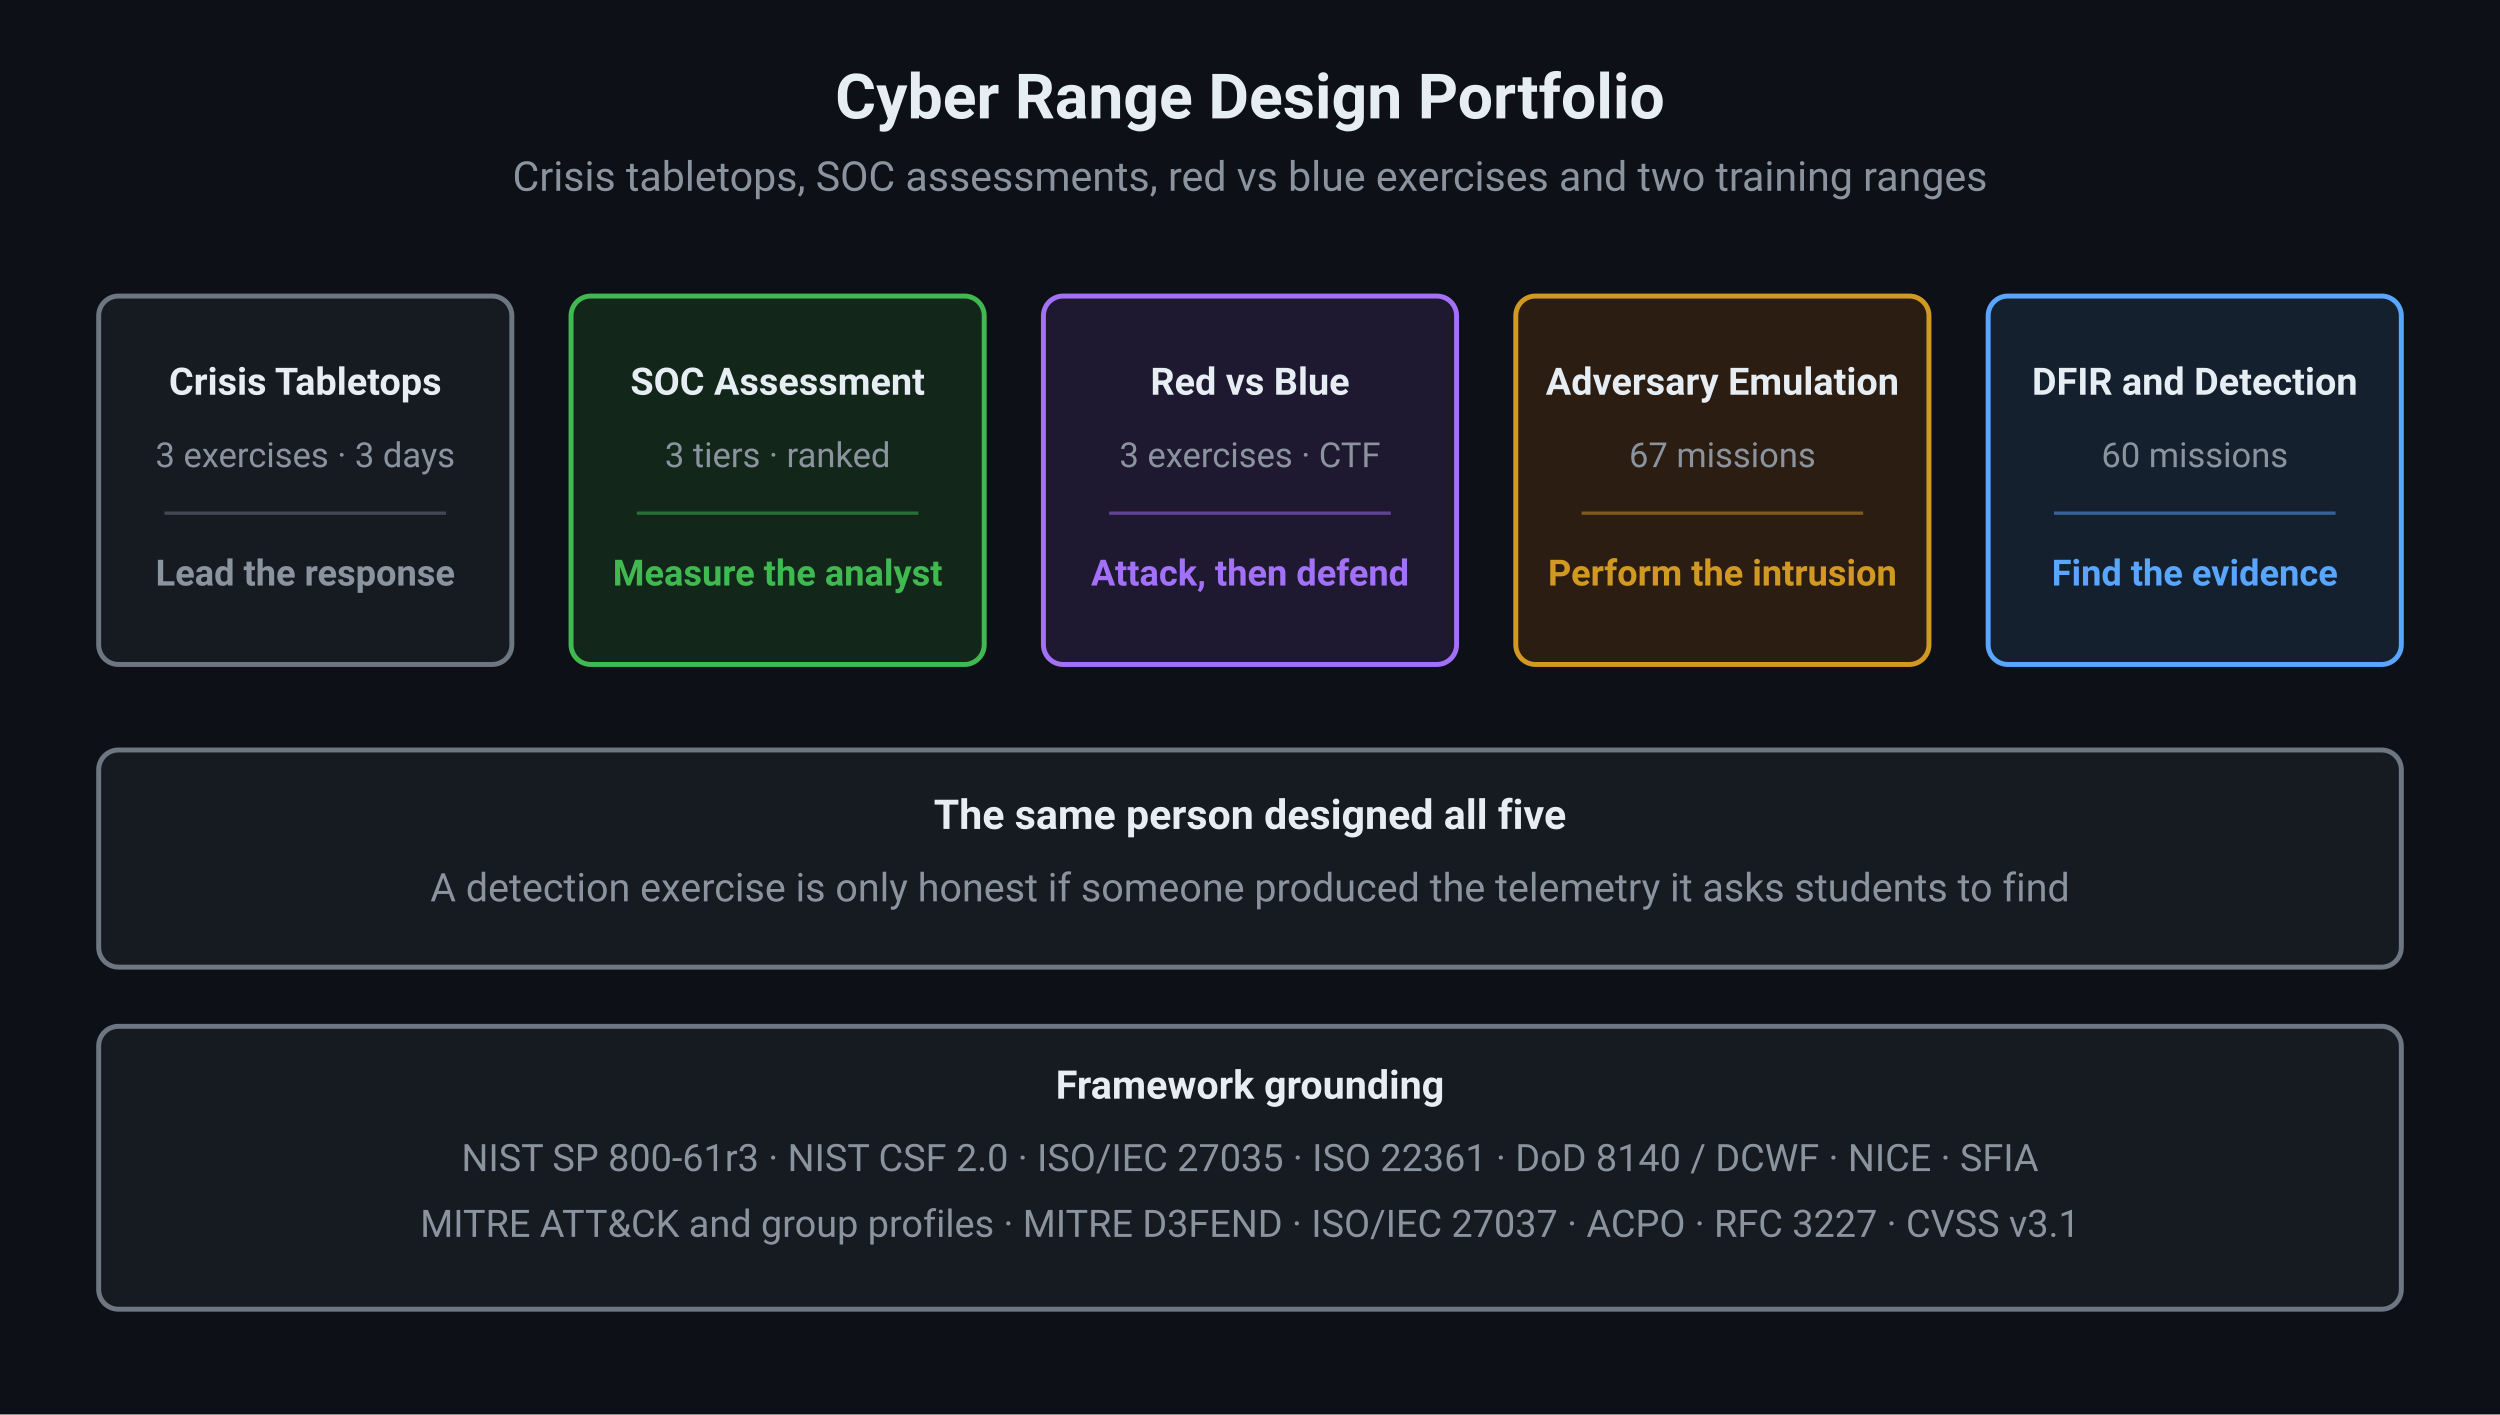
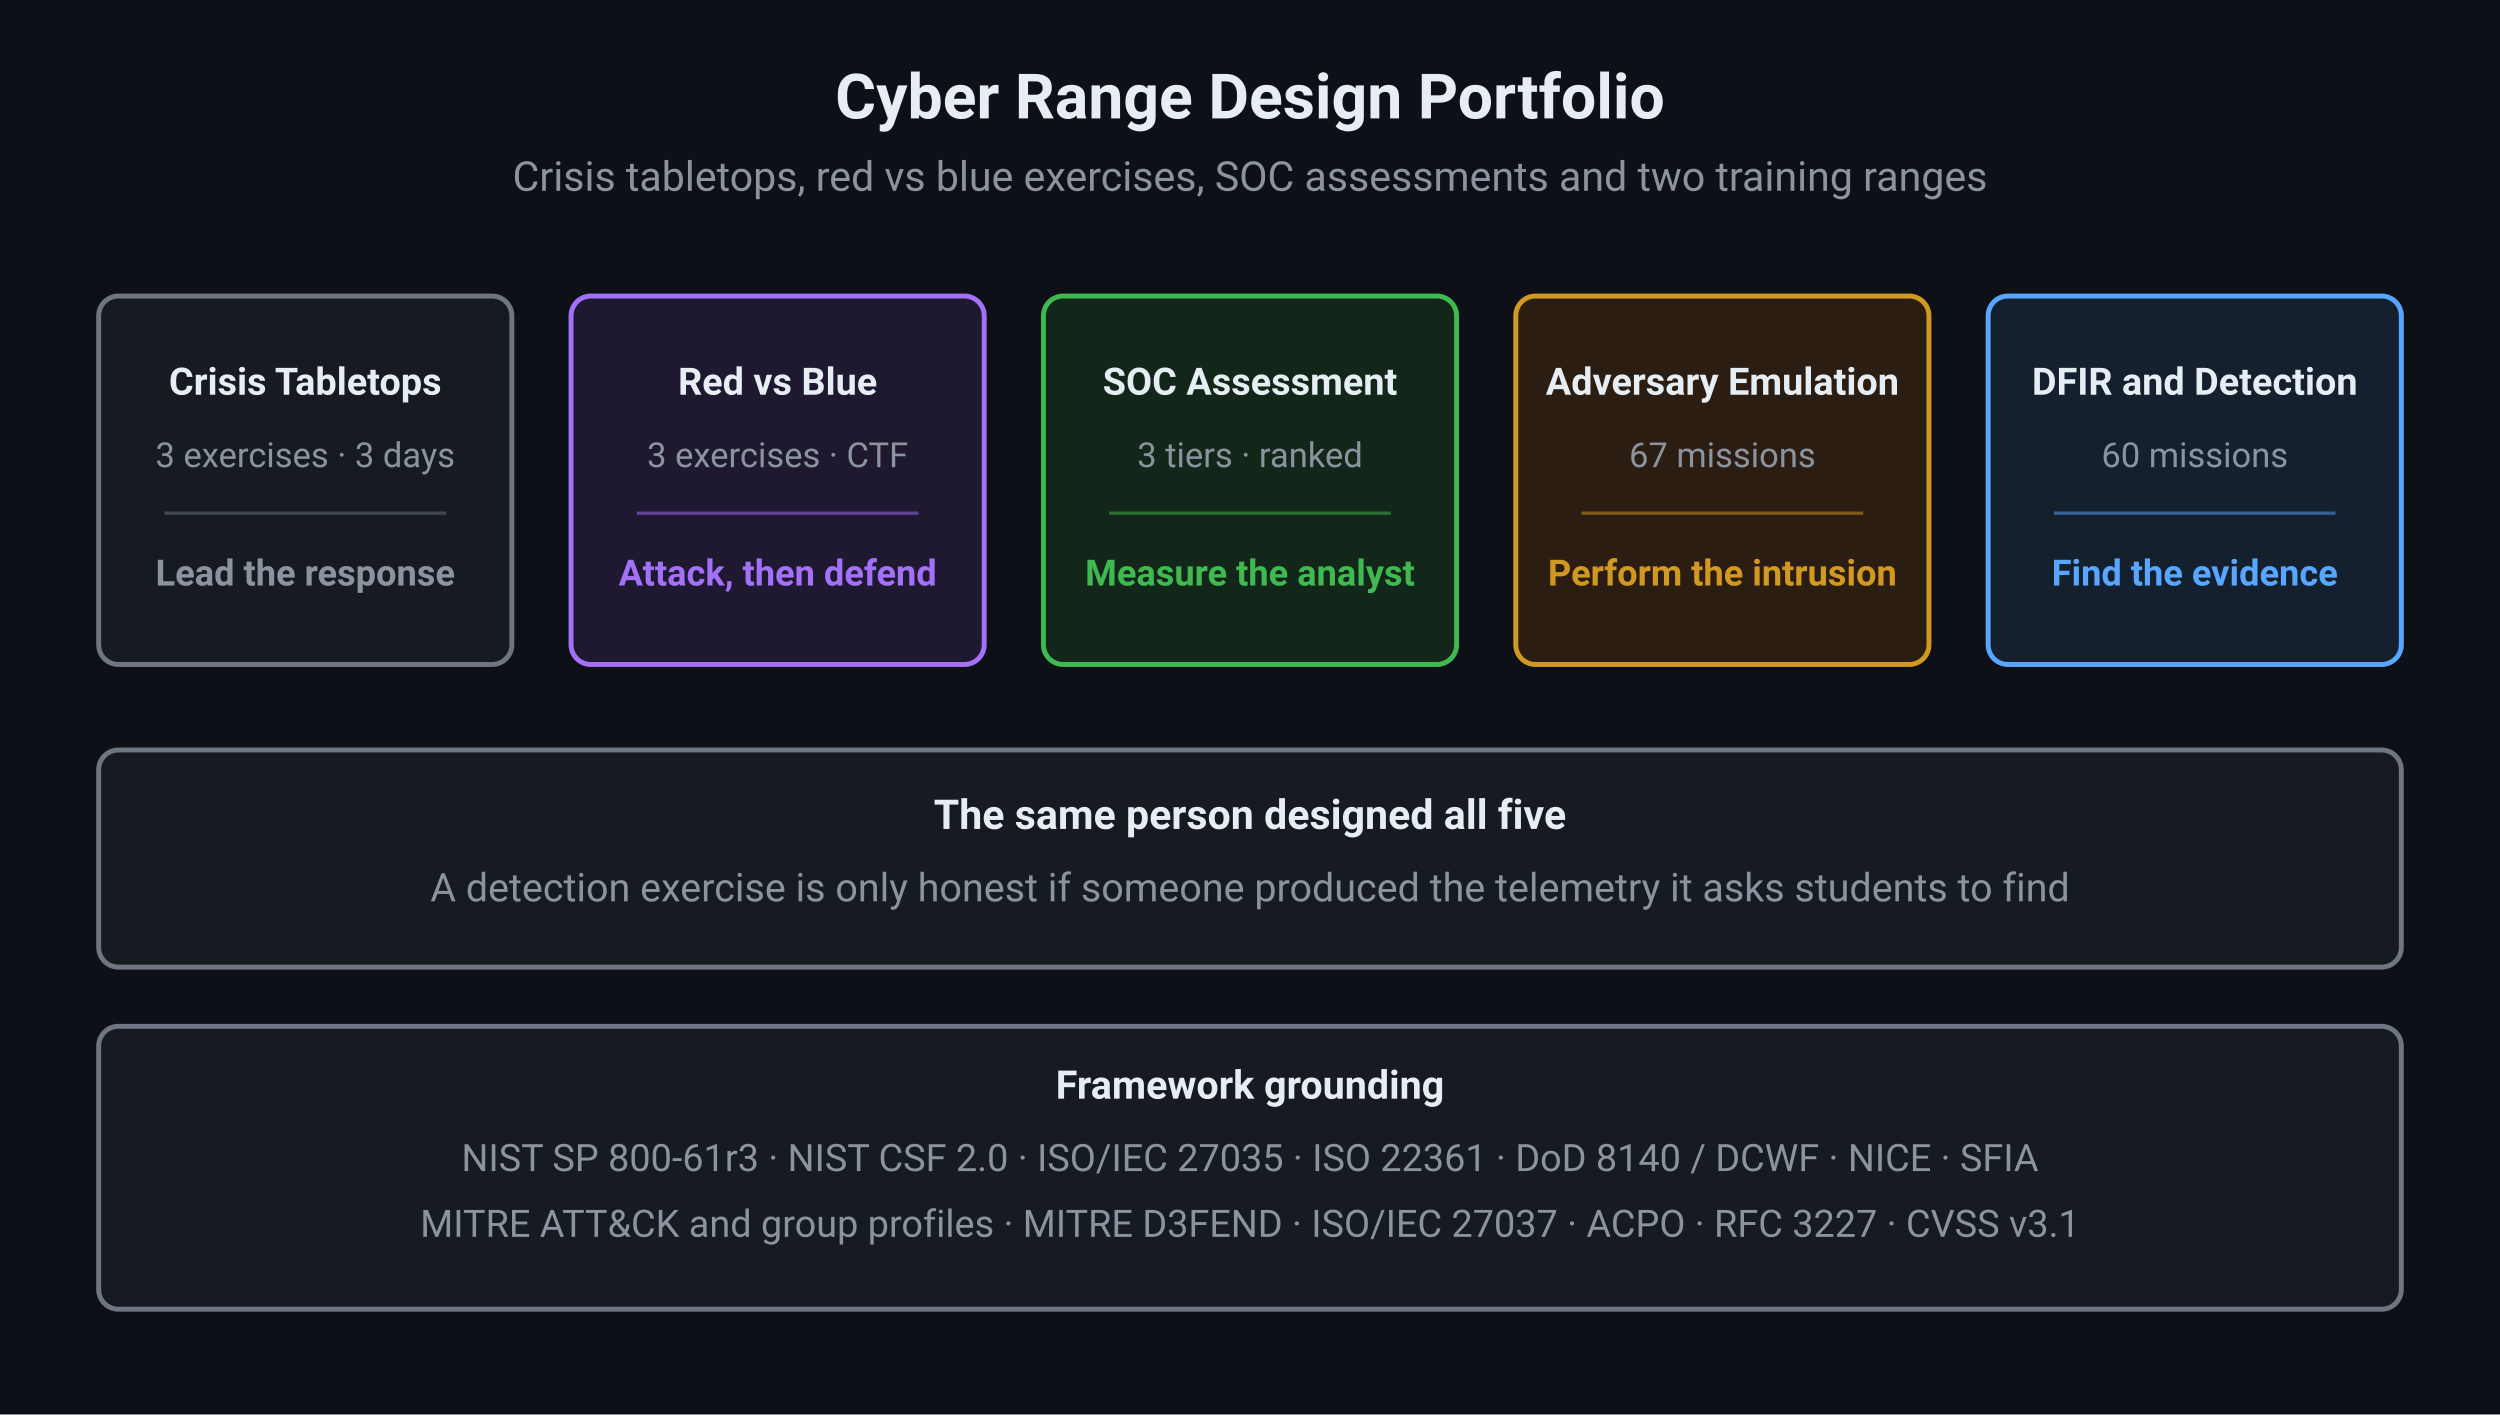
<svg xmlns="http://www.w3.org/2000/svg" viewBox="0 0 760 430" width="760" height="430" font-family="system-ui,-apple-system,Segoe UI,Roboto,sans-serif">
  <rect width="760" height="430" fill="#0d1117" />
  <text x="380" y="36" text-anchor="middle" font-size="19" font-weight="700" fill="#e6edf3">Cyber Range Design Portfolio</text>
-   <text x="380" y="58" text-anchor="middle" font-size="12.5" fill="#8b949e">Crisis tabletops, SOC assessments, red vs blue exercises and two training ranges</text>
+   <text x="380" y="58" text-anchor="middle" font-size="12.5" fill="#8b949e">Crisis tabletops, red vs blue exercises, SOC assessments and two training ranges</text>
  <rect x="30.0" y="90" width="125.6" height="112" rx="6" fill="#161b22" stroke="#6e7681" stroke-width="1.5" />
  <text x="92.8" y="120" text-anchor="middle" font-size="11.5" font-weight="700" fill="#e6edf3">Crisis Tabletops</text>
  <text x="92.8" y="142" text-anchor="middle" font-size="10.5" fill="#8b949e">3 exercises · 3 days</text>
  <line x1="50.0" y1="156" x2="135.6" y2="156" stroke="#6e7681" stroke-width="1" opacity="0.5" />
  <text x="92.8" y="178" text-anchor="middle" font-size="11" font-weight="600" fill="#8b949e">Lead the response</text>
-   <rect x="173.6" y="90" width="125.6" height="112" rx="6" fill="#12261a" stroke="#3fb950" stroke-width="1.5" />
-   <text x="236.4" y="120" text-anchor="middle" font-size="11.5" font-weight="700" fill="#e6edf3">SOC Assessment</text>
-   <text x="236.4" y="142" text-anchor="middle" font-size="10.5" fill="#8b949e">3 tiers · ranked</text>
-   <line x1="193.6" y1="156" x2="279.2" y2="156" stroke="#3fb950" stroke-width="1" opacity="0.5" />
-   <text x="236.4" y="178" text-anchor="middle" font-size="11" font-weight="600" fill="#3fb950">Measure the analyst</text>
-   <rect x="317.2" y="90" width="125.6" height="112" rx="6" fill="#1e1830" stroke="#a371f7" stroke-width="1.5" />
-   <text x="380.0" y="120" text-anchor="middle" font-size="11.5" font-weight="700" fill="#e6edf3">Red vs Blue</text>
-   <text x="380.0" y="142" text-anchor="middle" font-size="10.5" fill="#8b949e">3 exercises · CTF</text>
-   <line x1="337.2" y1="156" x2="422.8" y2="156" stroke="#a371f7" stroke-width="1" opacity="0.5" />
-   <text x="380.0" y="178" text-anchor="middle" font-size="11" font-weight="600" fill="#a371f7">Attack, then defend</text>
+   <rect x="173.6" y="90" width="125.6" height="112" rx="6" fill="#1e1830" stroke="#a371f7" stroke-width="1.5" />
+   <text x="236.4" y="120" text-anchor="middle" font-size="11.5" font-weight="700" fill="#e6edf3">Red vs Blue</text>
+   <text x="236.4" y="142" text-anchor="middle" font-size="10.5" fill="#8b949e">3 exercises · CTF</text>
+   <line x1="193.6" y1="156" x2="279.2" y2="156" stroke="#a371f7" stroke-width="1" opacity="0.5" />
+   <text x="236.4" y="178" text-anchor="middle" font-size="11" font-weight="600" fill="#a371f7">Attack, then defend</text>
+   <rect x="317.2" y="90" width="125.6" height="112" rx="6" fill="#12261a" stroke="#3fb950" stroke-width="1.5" />
+   <text x="380.0" y="120" text-anchor="middle" font-size="11.5" font-weight="700" fill="#e6edf3">SOC Assessment</text>
+   <text x="380.0" y="142" text-anchor="middle" font-size="10.5" fill="#8b949e">3 tiers · ranked</text>
+   <line x1="337.2" y1="156" x2="422.8" y2="156" stroke="#3fb950" stroke-width="1" opacity="0.5" />
+   <text x="380.0" y="178" text-anchor="middle" font-size="11" font-weight="600" fill="#3fb950">Measure the analyst</text>
  <rect x="460.8" y="90" width="125.6" height="112" rx="6" fill="#2b1d12" stroke="#d29922" stroke-width="1.5" />
  <text x="523.6" y="120" text-anchor="middle" font-size="11.5" font-weight="700" fill="#e6edf3">Adversary Emulation</text>
  <text x="523.6" y="142" text-anchor="middle" font-size="10.5" fill="#8b949e">67 missions</text>
  <line x1="480.8" y1="156" x2="566.4" y2="156" stroke="#d29922" stroke-width="1" opacity="0.5" />
  <text x="523.6" y="178" text-anchor="middle" font-size="11" font-weight="600" fill="#d29922">Perform the intrusion</text>
  <rect x="604.4" y="90" width="125.6" height="112" rx="6" fill="#14202e" stroke="#58a6ff" stroke-width="1.5" />
  <text x="667.2" y="120" text-anchor="middle" font-size="11.5" font-weight="700" fill="#e6edf3">DFIR and Detection</text>
  <text x="667.2" y="142" text-anchor="middle" font-size="10.5" fill="#8b949e">60 missions</text>
  <line x1="624.4" y1="156" x2="710.0" y2="156" stroke="#58a6ff" stroke-width="1" opacity="0.5" />
  <text x="667.2" y="178" text-anchor="middle" font-size="11" font-weight="600" fill="#58a6ff">Find the evidence</text>
  <rect x="30" y="228" width="700" height="66" rx="6" fill="#161b22" stroke="#6e7681" stroke-width="1.5" />
  <text x="380" y="252" text-anchor="middle" font-size="12.5" font-weight="700" fill="#e6edf3">The same person designed all five</text>
  <text x="380" y="274" text-anchor="middle" font-size="12" fill="#8b949e">A detection exercise is only honest if someone produced the telemetry it asks students to find</text>
  <rect x="30" y="312" width="700" height="86" rx="6" fill="#161b22" stroke="#6e7681" stroke-width="1.5" />
  <text x="380" y="334" text-anchor="middle" font-size="12" font-weight="700" fill="#e6edf3">Framework grounding</text>
  <text x="380" y="356" text-anchor="middle" font-size="11.5" fill="#8b949e">NIST SP 800-61r3 · NIST CSF 2.0 · ISO/IEC 27035 · ISO 22361 · DoD 8140 / DCWF · NICE · SFIA</text>
  <text x="380" y="376" text-anchor="middle" font-size="11.5" fill="#8b949e">MITRE ATT&amp;CK and group profiles · MITRE D3FEND · ISO/IEC 27037 · ACPO · RFC 3227 · CVSS v3.1</text>
</svg>
